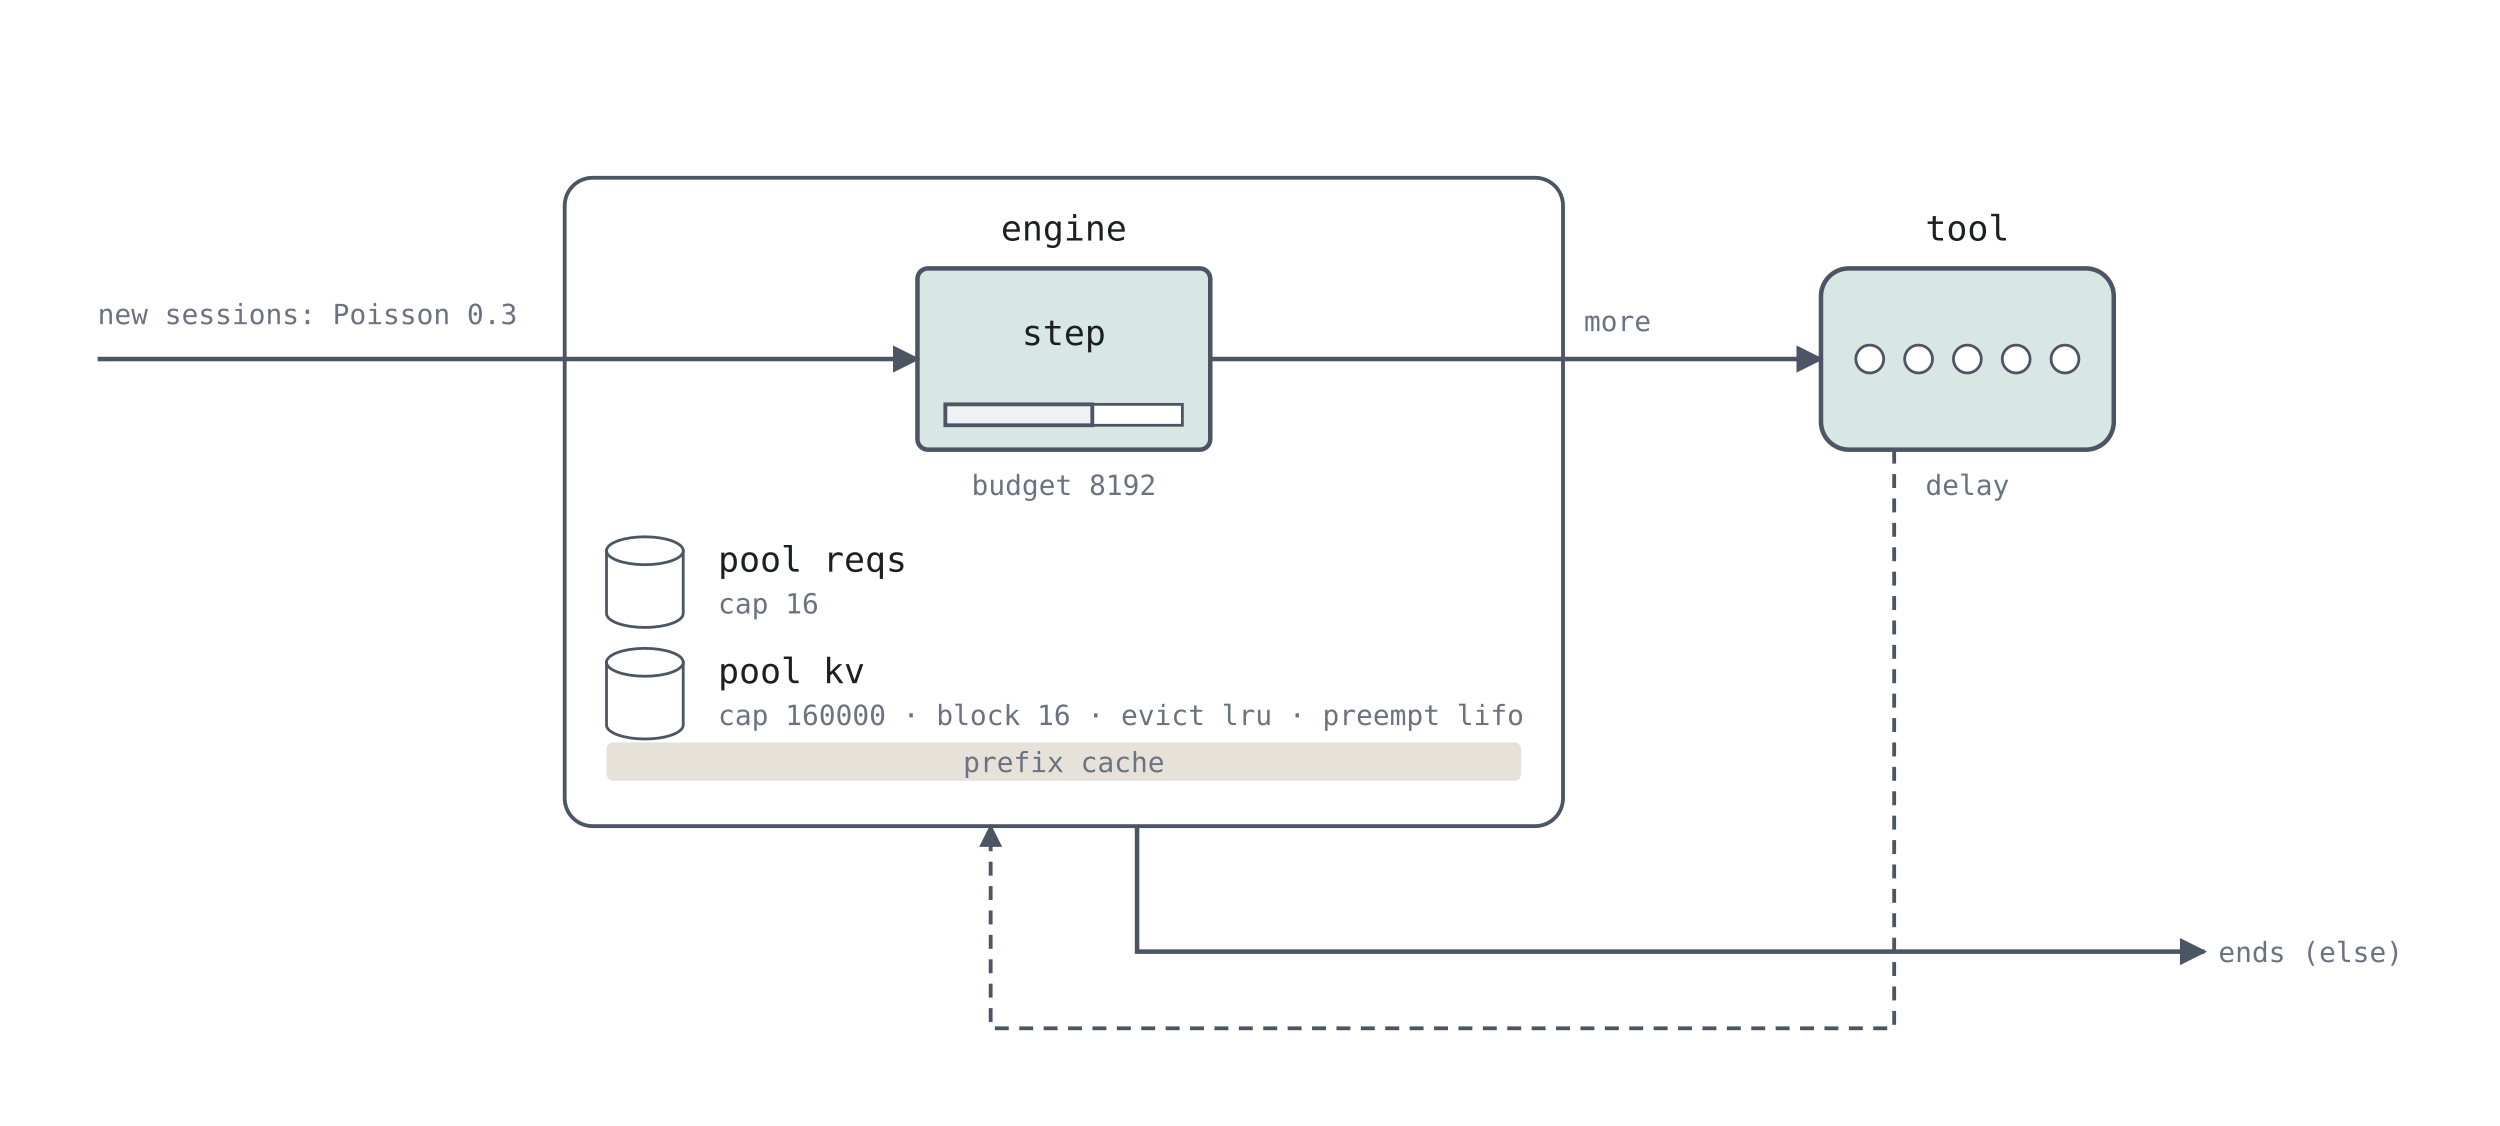
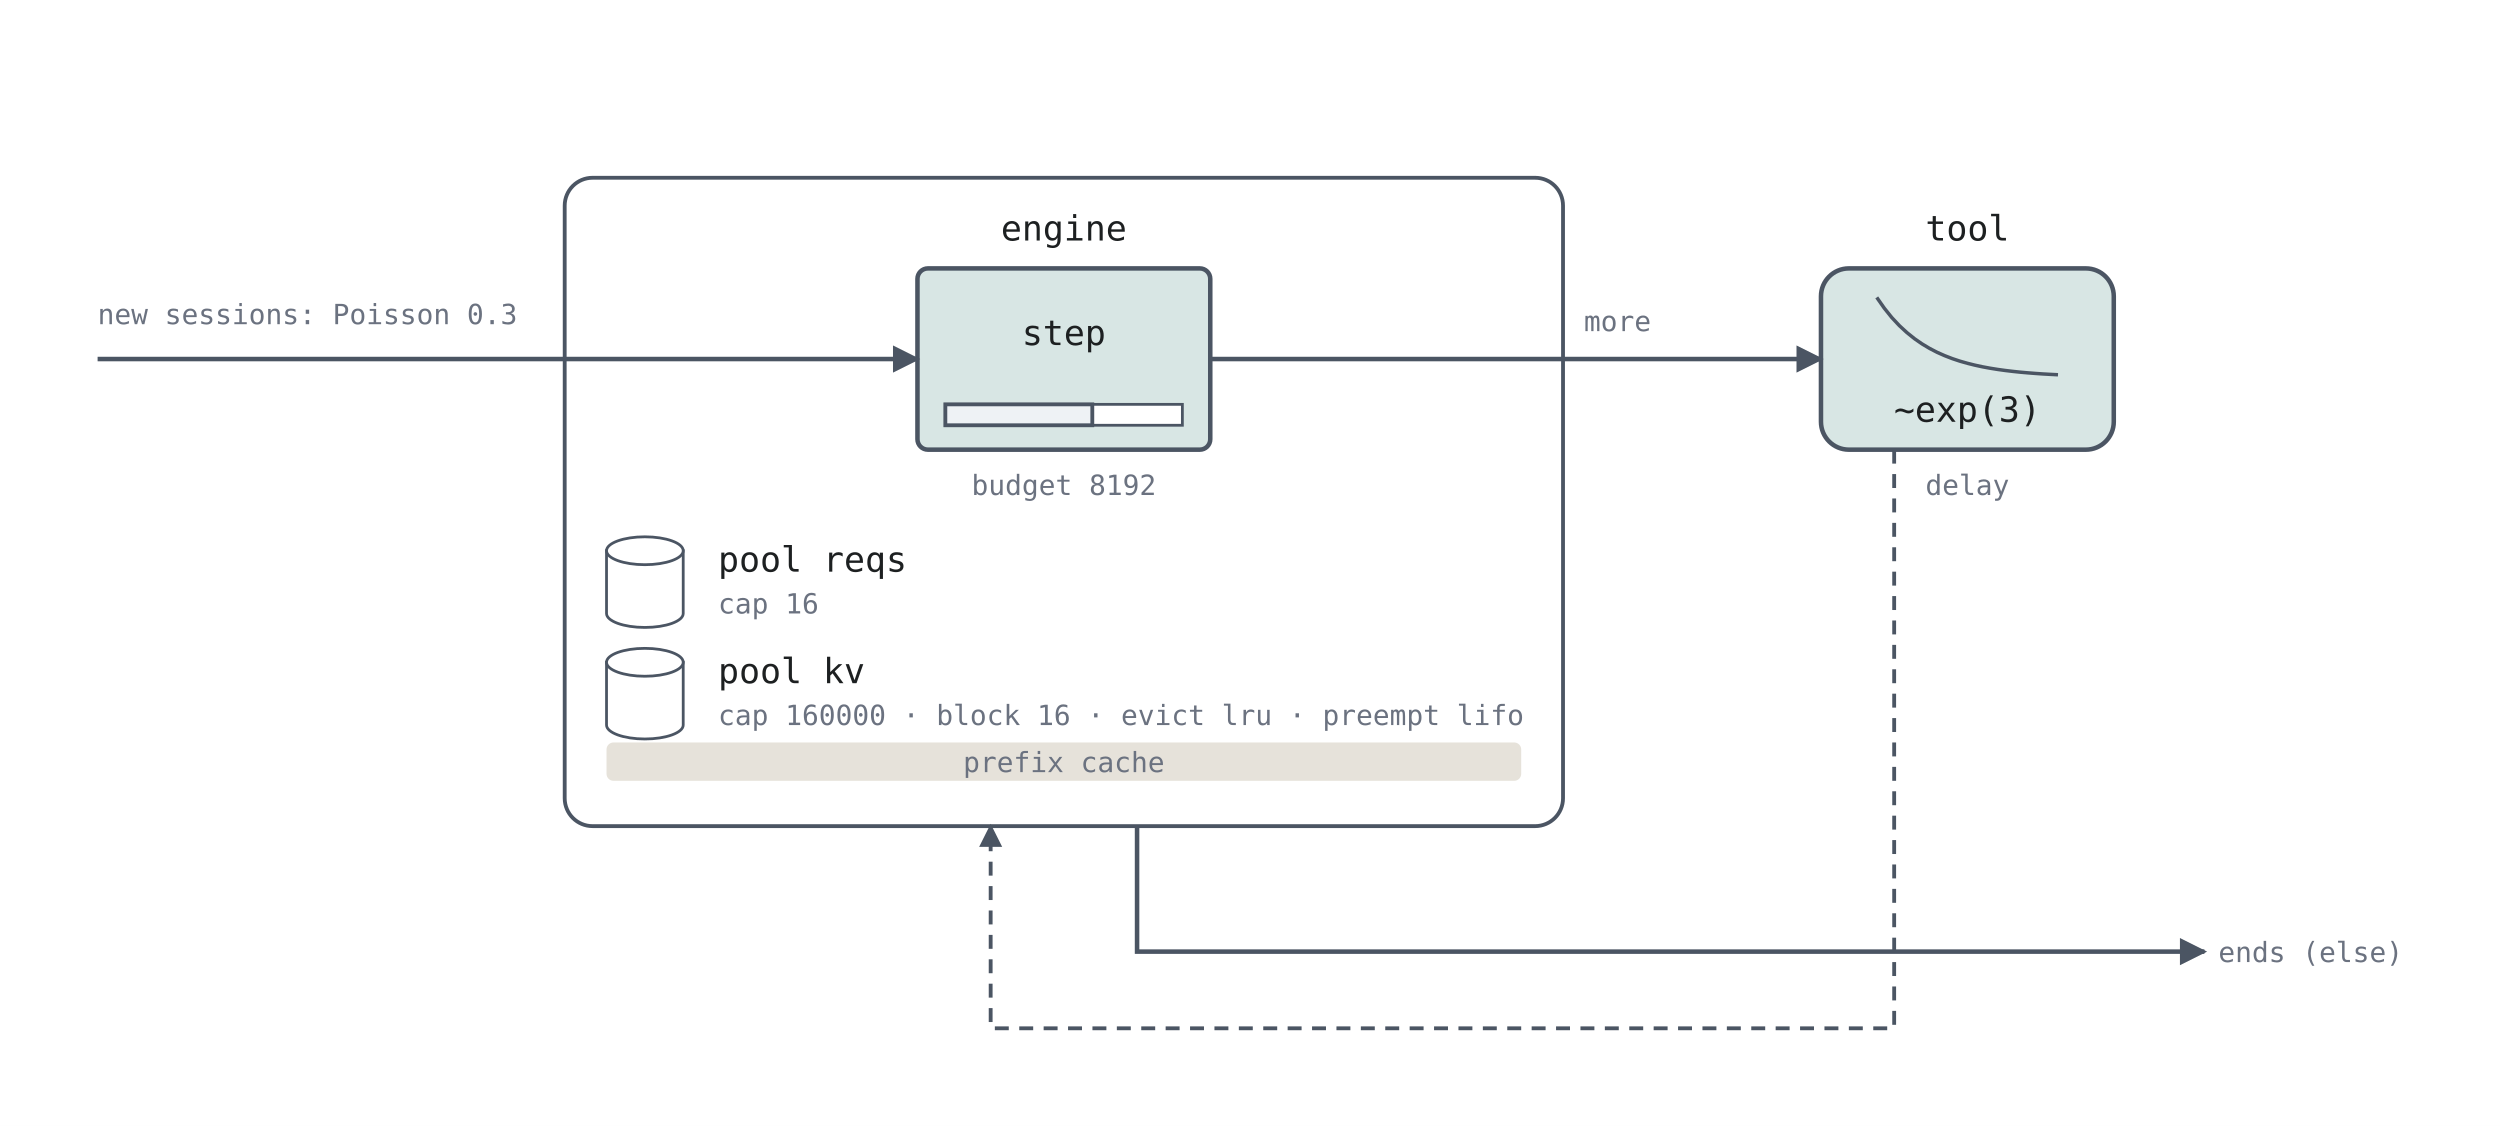
<svg xmlns="http://www.w3.org/2000/svg" width="717.2" height="323" viewBox="0 0 717.2 323" role="img">
  <style>
  text { font-family: ui-monospace, "SF Mono", Menlo, Consolas, monospace; }
  @media (prefers-color-scheme: dark) {
    text { fill: #e8e6e3; } text.dim { fill: #9aa4b2; }
    .bg { fill:#14171a }
    .solid { fill:#232a31;stroke:#b6bfcc }
    .cached { fill:#33302a }
    .instance { fill:#1a1f24;stroke:#b6bfcc }
    .frame { stroke:#b6bfcc }
    .enclosure { stroke:#9aa4b2 }
    .station { fill:#26403d;stroke:#b6bfcc }
    .cell { fill:#14171a;stroke:#b6bfcc }
    .rail { stroke:#b6bfcc }
    .flow { stroke:#b6bfcc }
    .back { stroke:#b6bfcc }
    .relation { stroke:#9aa4b2 }
  }
</style>
  <defs>
    <marker id="a" viewBox="0 0 10 10" refX="9" refY="5" markerWidth="6" markerHeight="6" orient="auto-start-reverse">
      <path d="M0 0 L10 5 L0 10 z" fill="context-stroke" />
    </marker>
  </defs>
  <rect class="bg" fill="#ffffff" x="0" y="0" width="717.2" height="323" />
  <rect class="frame" fill="none" stroke="#4b5563" stroke-width="1.1" x="162" y="51" width="286.4" height="186" rx="8" />
  <path class="cell" fill="#ffffff" stroke="#4b5563" stroke-width=".8" d="M 174 158 L 174 176 A 11 4 0 0 0 196 176 L 196 158 Z" />
  <ellipse class="cell" fill="#ffffff" stroke="#4b5563" stroke-width=".8" cx="185" cy="158" rx="11" ry="4" />
  <text x="206" y="164" text-anchor="start" font-size="10" fill="#1d2021">pool reqs</text>
  <text x="206" y="176" text-anchor="start" font-size="8" fill="#6b7280" class="dim">cap 16</text>
  <path class="cell" fill="#ffffff" stroke="#4b5563" stroke-width=".8" d="M 174 190 L 174 208 A 11 4 0 0 0 196 208 L 196 190 Z" />
  <ellipse class="cell" fill="#ffffff" stroke="#4b5563" stroke-width=".8" cx="185" cy="190" rx="11" ry="4" />
  <text x="206" y="196" text-anchor="start" font-size="10" fill="#1d2021">pool kv</text>
  <text x="206" y="208" text-anchor="start" font-size="8" fill="#6b7280" class="dim">cap 160000 · block 16 · evict lru · preempt lifo</text>
  <rect class="cached" fill="#e6e2da" stroke="none" x="174" y="213" width="262.4" height="11" rx="2" />
  <text x="305.2" y="221.5" text-anchor="middle" font-size="8" fill="#6b7280" class="dim">prefix cache</text>
  <rect class="station" fill="#d8e6e4" stroke="#4b5563" stroke-width="1.3" x="263.2" y="77" width="84" height="52" rx="3" />
  <rect class="cell" fill="#ffffff" stroke="#4b5563" stroke-width=".8" x="271.2" y="116" width="68" height="6" />
  <rect class="solid" fill="#eef2f5" stroke="#4b5563" stroke-width="1.1" x="271.2" y="116" width="42.16" height="6" />
  <text x="305.2" y="99" text-anchor="middle" font-size="10" fill="#1d2021">step</text>
  <text x="305.2" y="69" text-anchor="middle" font-size="10" fill="#1d2021">engine</text>
  <text x="305.2" y="142" text-anchor="middle" font-size="8" fill="#6b7280" class="dim">budget 8192</text>
  <rect class="station" fill="#d8e6e4" stroke="#4b5563" stroke-width="1.3" x="522.4" y="77" width="84" height="52" rx="8" />
-   <circle class="cell" fill="#ffffff" stroke="#4b5563" stroke-width=".8" cx="536.4" cy="103" r="4" />
-   <circle class="cell" fill="#ffffff" stroke="#4b5563" stroke-width=".8" cx="550.4" cy="103" r="4" />
-   <circle class="cell" fill="#ffffff" stroke="#4b5563" stroke-width=".8" cx="564.4" cy="103" r="4" />
-   <circle class="cell" fill="#ffffff" stroke="#4b5563" stroke-width=".8" cx="578.4" cy="103" r="4" />
-   <circle class="cell" fill="#ffffff" stroke="#4b5563" stroke-width=".8" cx="592.4" cy="103" r="4" />
+   <path class="rail" fill="none" stroke="#4b5563" stroke-width="1" d="M 538.4 85.32 L 540.57 88.42 L 542.73 91.11 L 544.9 93.43 L 547.07 95.43 L 549.23 97.16 L 551.4 98.66 L 553.57 99.96 L 555.73 101.08 L 557.9 102.04 L 560.07 102.88 L 562.23 103.6 L 564.4 104.22 L 566.57 104.76 L 568.73 105.23 L 570.9 105.63 L 573.07 105.98 L 575.23 106.28 L 577.4 106.54 L 579.57 106.77 L 581.73 106.96 L 583.9 107.13 L 586.07 107.28 L 588.23 107.4 L 590.4 107.51" />
+   <text x="564.4" y="121" text-anchor="middle" font-size="10" fill="#1d2021">~exp(3)</text>
  <text x="564.4" y="69" text-anchor="middle" font-size="10" fill="#1d2021">tool</text>
  <text x="564.4" y="142" text-anchor="middle" font-size="8" fill="#6b7280" class="dim">delay</text>
  <path class="flow" fill="none" stroke="#4b5563" stroke-width="1.3" d="M28 103 L263.2 103" marker-end="url(#a)" />
  <text x="28" y="93" text-anchor="start" font-size="8" fill="#6b7280" class="dim">new sessions: Poisson 0.3</text>
  <path class="flow" fill="none" stroke="#4b5563" stroke-width="1.3" d="M347.2 103 L522.4 103" marker-end="url(#a)" />
  <text x="454.4" y="95" text-anchor="start" font-size="8" fill="#6b7280" class="dim">more</text>
  <path class="flow" fill="none" stroke="#4b5563" stroke-width="1.3" d="M326.2 237 L326.2 273 L632.4 273" marker-end="url(#a)" />
  <text x="636.4" y="276" text-anchor="start" font-size="8" fill="#6b7280" class="dim">ends (else)</text>
  <path class="back" fill="none" stroke="#4b5563" stroke-width="1.1" stroke-dasharray="4 3" d="M543.4 129 L543.4 295 L284.2 295 L284.2 237" marker-end="url(#a)" />
</svg>
